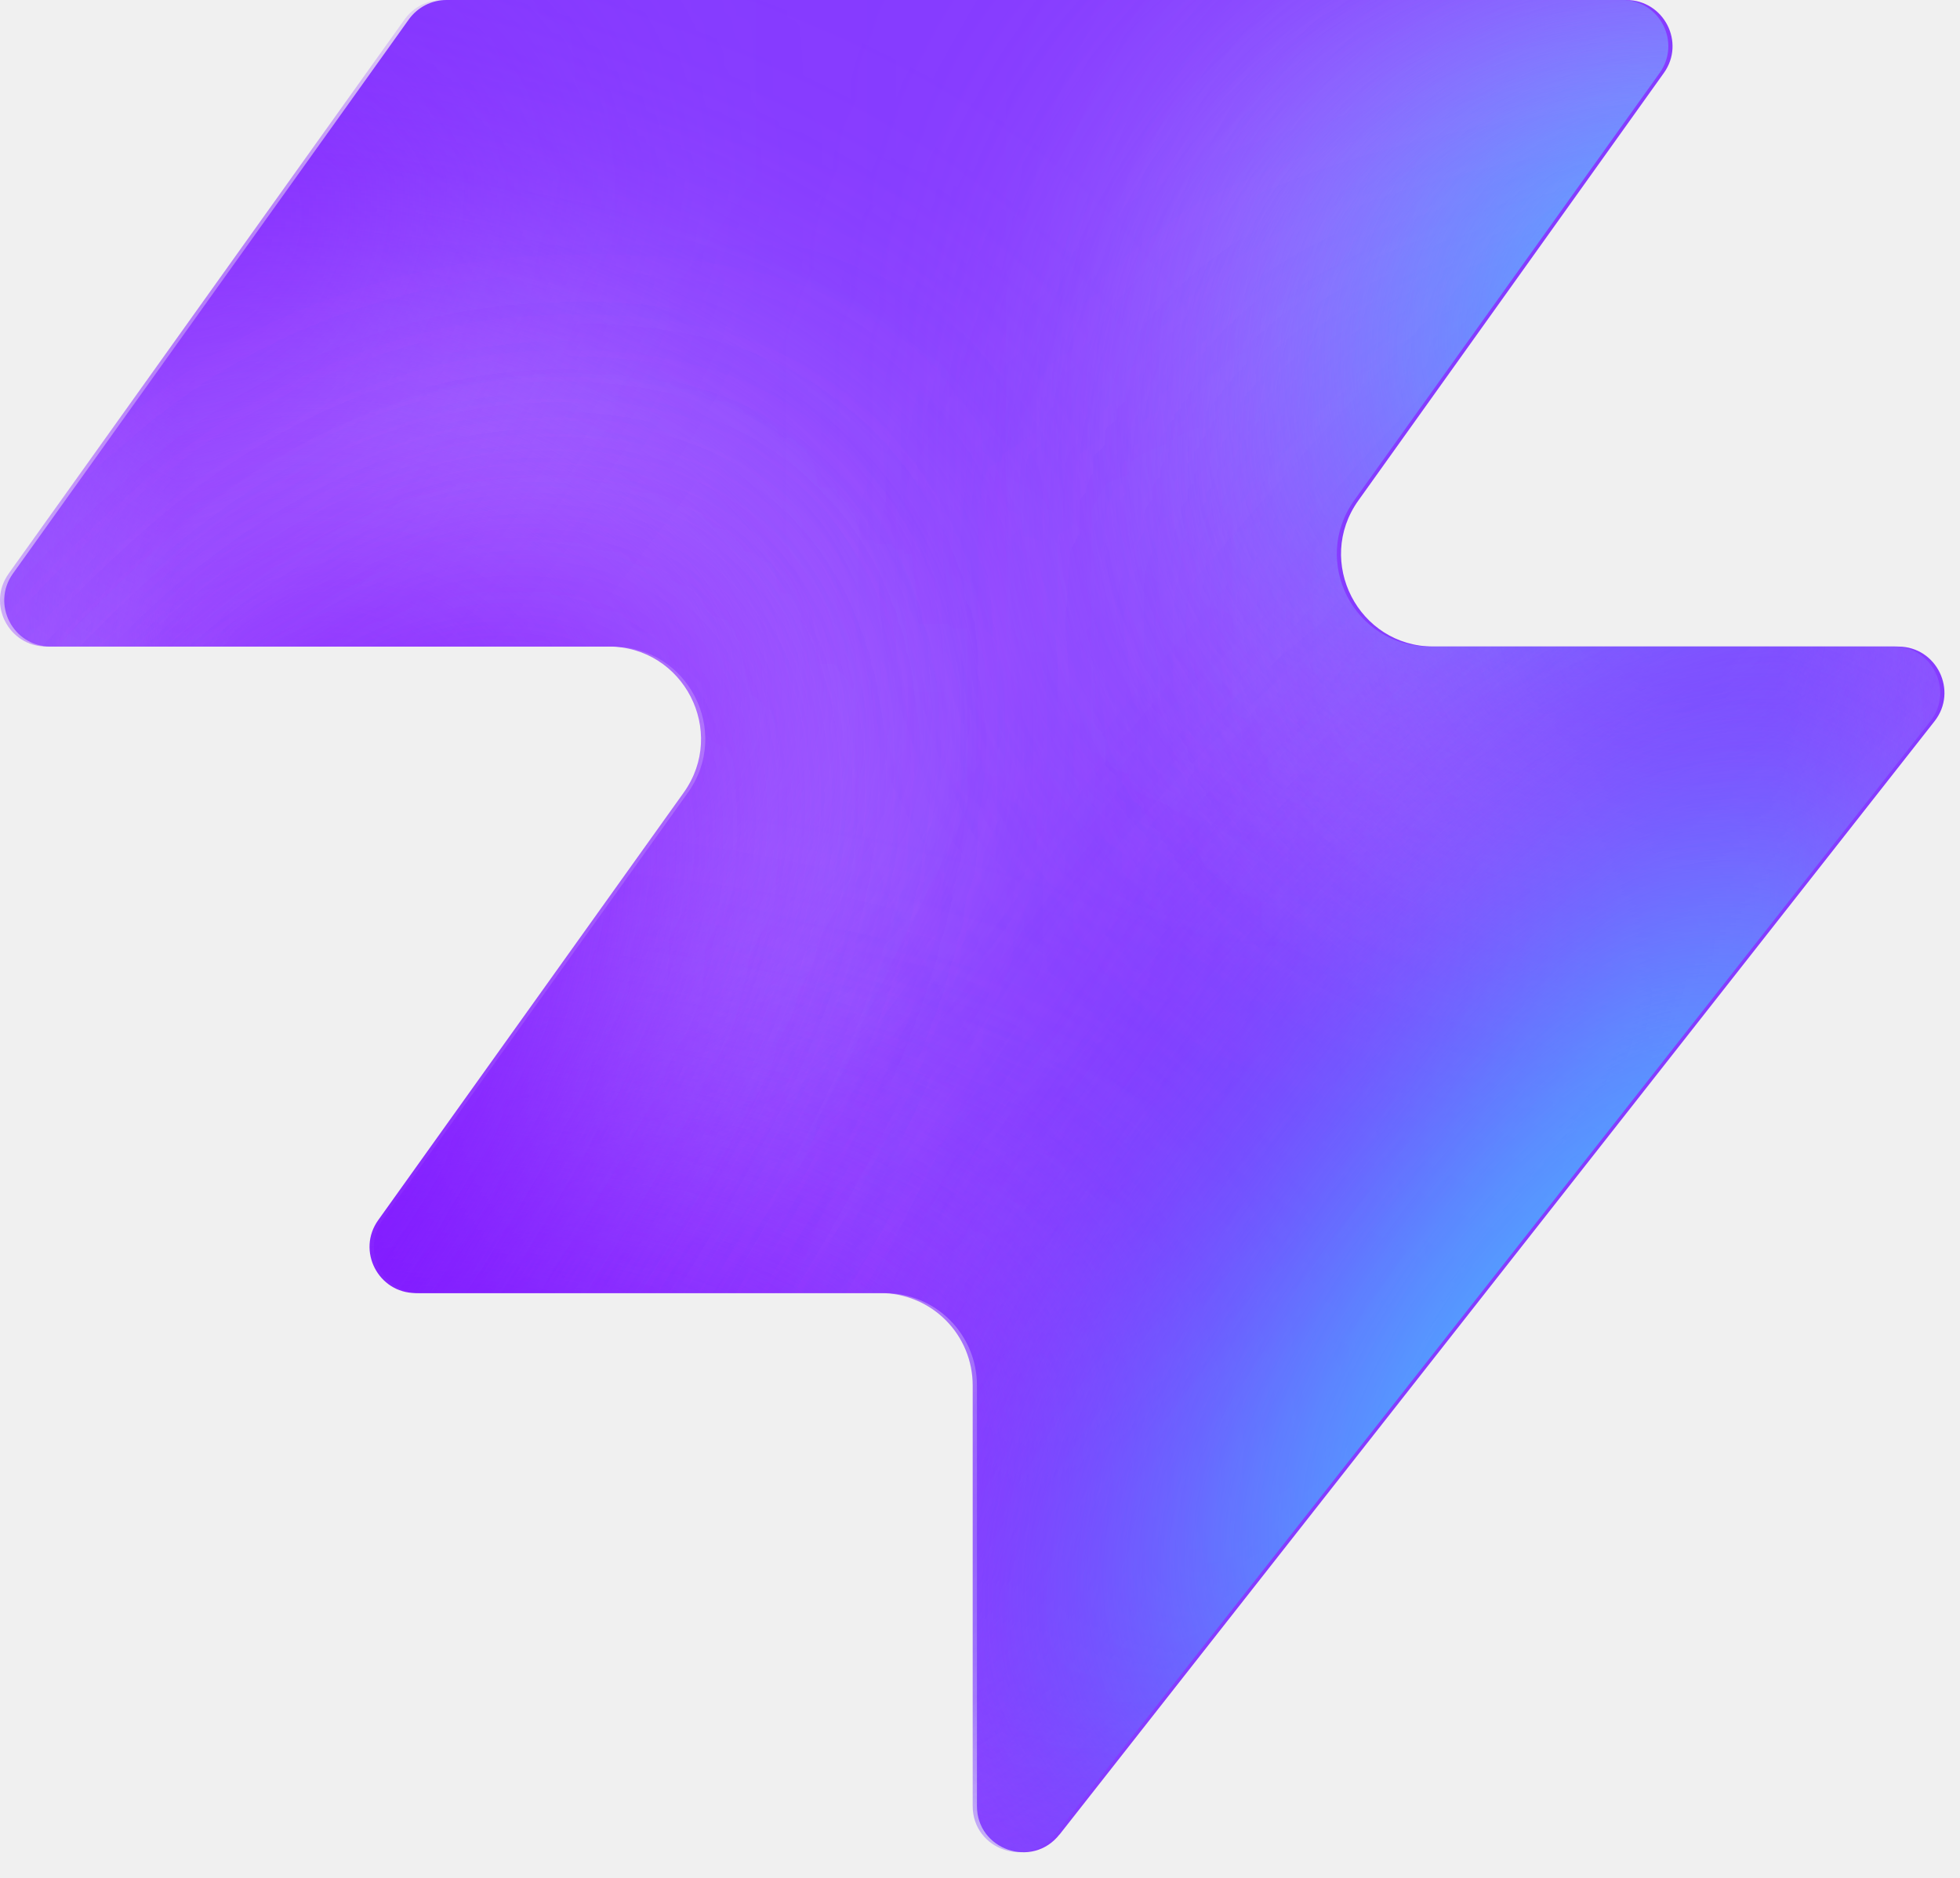
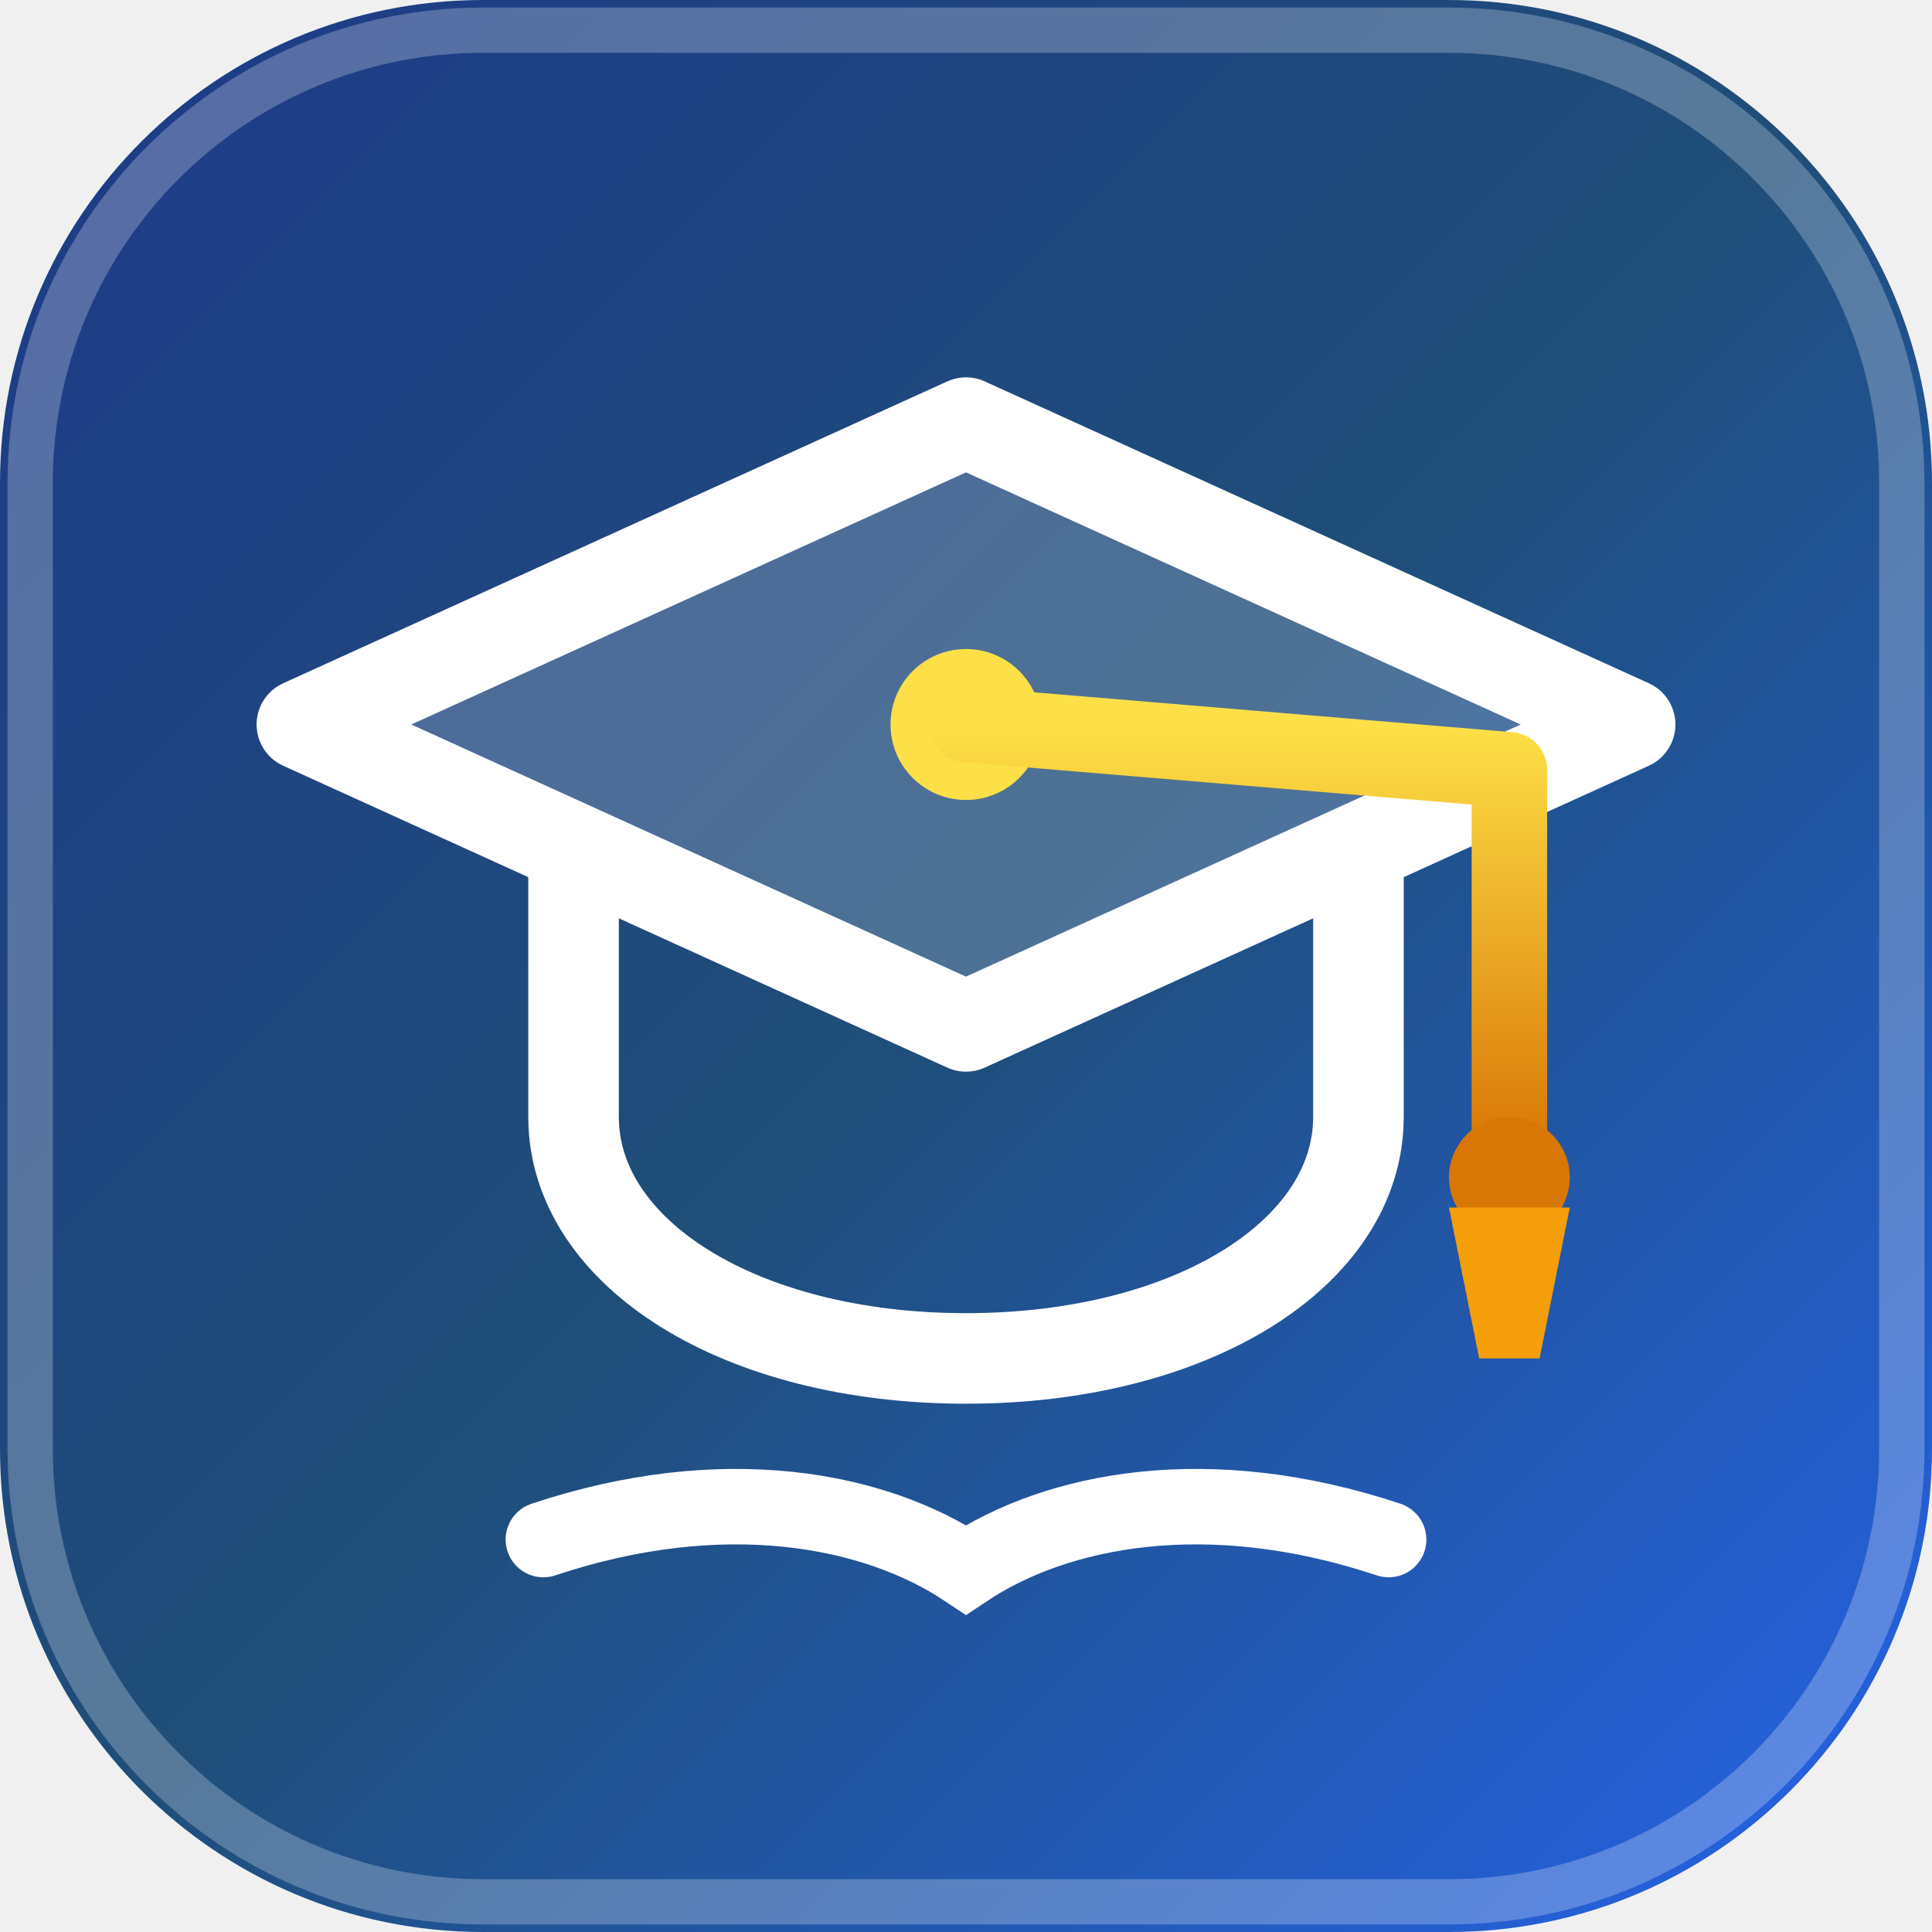
- <svg xmlns="http://www.w3.org/2000/svg" width="48" height="46" fill="none" viewBox="0 0 48 46">
-   <path fill="#863bff" d="M25.946 44.938c-.664.845-2.021.375-2.021-.698V33.937a2.26 2.26 0 0 0-2.262-2.262H10.287c-.92 0-1.456-1.04-.92-1.788l7.48-10.471c1.07-1.497 0-3.578-1.842-3.578H1.237c-.92 0-1.456-1.04-.92-1.788L10.013.474c.214-.297.556-.474.92-.474h28.894c.92 0 1.456 1.04.92 1.788l-7.48 10.471c-1.07 1.498 0 3.579 1.842 3.579h11.377c.943 0 1.473 1.088.89 1.83L25.947 44.94z" style="fill:#863bff;fill:color(display-p3 .525 .23 1);fill-opacity:1" />
-   <mask id="a" width="48" height="46" x="0" y="0" maskUnits="userSpaceOnUse" style="mask-type:alpha">
-     <path fill="#000" d="M25.842 44.938c-.664.844-2.021.375-2.021-.698V33.937a2.26 2.26 0 0 0-2.262-2.262H10.183c-.92 0-1.456-1.04-.92-1.788l7.48-10.471c1.07-1.498 0-3.579-1.842-3.579H1.133c-.92 0-1.456-1.04-.92-1.787L9.91.473c.214-.297.556-.474.92-.474h28.894c.92 0 1.456 1.04.92 1.788l-7.48 10.471c-1.07 1.498 0 3.578 1.842 3.578h11.377c.943 0 1.473 1.088.89 1.832L25.843 44.94z" style="fill:#000;fill-opacity:1" />
-   </mask>
-   <g mask="url(#a)">
-     <g filter="url(#b)">
-       <ellipse cx="5.508" cy="14.704" fill="#ede6ff" rx="5.508" ry="14.704" style="fill:#ede6ff;fill:color(display-p3 .927 .903 1);fill-opacity:1" transform="matrix(.00324 1 1 -.00324 -4.47 31.516)" />
-     </g>
-     <g filter="url(#c)">
-       <ellipse cx="10.399" cy="29.851" fill="#ede6ff" rx="10.399" ry="29.851" style="fill:#ede6ff;fill:color(display-p3 .927 .903 1);fill-opacity:1" transform="matrix(.00324 1 1 -.00324 -39.328 7.883)" />
-     </g>
-     <g filter="url(#d)">
-       <ellipse cx="5.508" cy="30.487" fill="#7e14ff" rx="5.508" ry="30.487" style="fill:#7e14ff;fill:color(display-p3 .492 .077 1);fill-opacity:1" transform="rotate(89.814 -25.913 -14.639)scale(1 -1)" />
-     </g>
-     <g filter="url(#e)">
-       <ellipse cx="5.508" cy="30.599" fill="#7e14ff" rx="5.508" ry="30.599" style="fill:#7e14ff;fill:color(display-p3 .492 .077 1);fill-opacity:1" transform="rotate(89.814 -32.644 -3.334)scale(1 -1)" />
-     </g>
-     <g filter="url(#f)">
-       <ellipse cx="5.508" cy="30.599" fill="#7e14ff" rx="5.508" ry="30.599" style="fill:#7e14ff;fill:color(display-p3 .492 .077 1);fill-opacity:1" transform="matrix(.00324 1 1 -.00324 -34.34 30.47)" />
-     </g>
-     <g filter="url(#g)">
-       <ellipse cx="14.072" cy="22.078" fill="#ede6ff" rx="14.072" ry="22.078" style="fill:#ede6ff;fill:color(display-p3 .927 .903 1);fill-opacity:1" transform="rotate(93.35 24.506 48.493)scale(-1 1)" />
-     </g>
-     <g filter="url(#h)">
-       <ellipse cx="3.47" cy="21.501" fill="#7e14ff" rx="3.47" ry="21.501" style="fill:#7e14ff;fill:color(display-p3 .492 .077 1);fill-opacity:1" transform="rotate(89.009 28.708 47.59)scale(-1 1)" />
-     </g>
-     <g filter="url(#i)">
-       <ellipse cx="3.47" cy="21.501" fill="#7e14ff" rx="3.47" ry="21.501" style="fill:#7e14ff;fill:color(display-p3 .492 .077 1);fill-opacity:1" transform="rotate(89.009 28.708 47.59)scale(-1 1)" />
-     </g>
-     <g filter="url(#j)">
-       <ellipse cx=".387" cy="8.972" fill="#7e14ff" rx="4.407" ry="29.108" style="fill:#7e14ff;fill:color(display-p3 .492 .077 1);fill-opacity:1" transform="rotate(39.51 .387 8.972)" />
-     </g>
-     <g filter="url(#k)">
-       <ellipse cx="47.523" cy="-6.092" fill="#7e14ff" rx="4.407" ry="29.108" style="fill:#7e14ff;fill:color(display-p3 .492 .077 1);fill-opacity:1" transform="rotate(37.892 47.523 -6.092)" />
-     </g>
-     <g filter="url(#l)">
-       <ellipse cx="41.412" cy="6.333" fill="#47bfff" rx="5.971" ry="9.665" style="fill:#47bfff;fill:color(display-p3 .28 .748 1);fill-opacity:1" transform="rotate(37.892 41.412 6.333)" />
-     </g>
-     <g filter="url(#m)">
-       <ellipse cx="-1.879" cy="38.332" fill="#7e14ff" rx="4.407" ry="29.108" style="fill:#7e14ff;fill:color(display-p3 .492 .077 1);fill-opacity:1" transform="rotate(37.892 -1.88 38.332)" />
-     </g>
-     <g filter="url(#n)">
-       <ellipse cx="-1.879" cy="38.332" fill="#7e14ff" rx="4.407" ry="29.108" style="fill:#7e14ff;fill:color(display-p3 .492 .077 1);fill-opacity:1" transform="rotate(37.892 -1.88 38.332)" />
-     </g>
-     <g filter="url(#o)">
-       <ellipse cx="35.651" cy="29.907" fill="#7e14ff" rx="4.407" ry="29.108" style="fill:#7e14ff;fill:color(display-p3 .492 .077 1);fill-opacity:1" transform="rotate(37.892 35.651 29.907)" />
-     </g>
-     <g filter="url(#p)">
-       <ellipse cx="38.418" cy="32.4" fill="#47bfff" rx="5.971" ry="15.297" style="fill:#47bfff;fill:color(display-p3 .28 .748 1);fill-opacity:1" transform="rotate(37.892 38.418 32.4)" />
-     </g>
-   </g>
+ <svg xmlns="http://www.w3.org/2000/svg" viewBox="0 0 64 64" fill="none">
  <defs>
-     <filter id="b" width="60.045" height="41.654" x="-19.77" y="16.149" color-interpolation-filters="sRGB" filterUnits="userSpaceOnUse">
-       <feFlood flood-opacity="0" result="BackgroundImageFix" />
-       <feBlend in="SourceGraphic" in2="BackgroundImageFix" result="shape" />
-       <feGaussianBlur result="effect1_foregroundBlur_2002_17158" stdDeviation="7.659" />
-     </filter>
-     <filter id="c" width="90.34" height="51.437" x="-54.613" y="-7.533" color-interpolation-filters="sRGB" filterUnits="userSpaceOnUse">
-       <feFlood flood-opacity="0" result="BackgroundImageFix" />
-       <feBlend in="SourceGraphic" in2="BackgroundImageFix" result="shape" />
-       <feGaussianBlur result="effect1_foregroundBlur_2002_17158" stdDeviation="7.659" />
-     </filter>
-     <filter id="d" width="79.355" height="29.4" x="-49.64" y="2.03" color-interpolation-filters="sRGB" filterUnits="userSpaceOnUse">
-       <feFlood flood-opacity="0" result="BackgroundImageFix" />
-       <feBlend in="SourceGraphic" in2="BackgroundImageFix" result="shape" />
-       <feGaussianBlur result="effect1_foregroundBlur_2002_17158" stdDeviation="4.596" />
-     </filter>
-     <filter id="e" width="79.579" height="29.4" x="-45.045" y="20.029" color-interpolation-filters="sRGB" filterUnits="userSpaceOnUse">
-       <feFlood flood-opacity="0" result="BackgroundImageFix" />
-       <feBlend in="SourceGraphic" in2="BackgroundImageFix" result="shape" />
-       <feGaussianBlur result="effect1_foregroundBlur_2002_17158" stdDeviation="4.596" />
-     </filter>
-     <filter id="f" width="79.579" height="29.4" x="-43.513" y="21.178" color-interpolation-filters="sRGB" filterUnits="userSpaceOnUse">
-       <feFlood flood-opacity="0" result="BackgroundImageFix" />
-       <feBlend in="SourceGraphic" in2="BackgroundImageFix" result="shape" />
-       <feGaussianBlur result="effect1_foregroundBlur_2002_17158" stdDeviation="4.596" />
-     </filter>
-     <filter id="g" width="74.749" height="58.852" x="15.756" y="-17.901" color-interpolation-filters="sRGB" filterUnits="userSpaceOnUse">
-       <feFlood flood-opacity="0" result="BackgroundImageFix" />
-       <feBlend in="SourceGraphic" in2="BackgroundImageFix" result="shape" />
-       <feGaussianBlur result="effect1_foregroundBlur_2002_17158" stdDeviation="7.659" />
-     </filter>
-     <filter id="h" width="61.377" height="25.362" x="23.548" y="2.284" color-interpolation-filters="sRGB" filterUnits="userSpaceOnUse">
-       <feFlood flood-opacity="0" result="BackgroundImageFix" />
-       <feBlend in="SourceGraphic" in2="BackgroundImageFix" result="shape" />
-       <feGaussianBlur result="effect1_foregroundBlur_2002_17158" stdDeviation="4.596" />
-     </filter>
-     <filter id="i" width="61.377" height="25.362" x="23.548" y="2.284" color-interpolation-filters="sRGB" filterUnits="userSpaceOnUse">
-       <feFlood flood-opacity="0" result="BackgroundImageFix" />
-       <feBlend in="SourceGraphic" in2="BackgroundImageFix" result="shape" />
-       <feGaussianBlur result="effect1_foregroundBlur_2002_17158" stdDeviation="4.596" />
-     </filter>
-     <filter id="j" width="56.045" height="63.649" x="-27.636" y="-22.853" color-interpolation-filters="sRGB" filterUnits="userSpaceOnUse">
-       <feFlood flood-opacity="0" result="BackgroundImageFix" />
-       <feBlend in="SourceGraphic" in2="BackgroundImageFix" result="shape" />
-       <feGaussianBlur result="effect1_foregroundBlur_2002_17158" stdDeviation="4.596" />
-     </filter>
-     <filter id="k" width="54.814" height="64.646" x="20.116" y="-38.415" color-interpolation-filters="sRGB" filterUnits="userSpaceOnUse">
-       <feFlood flood-opacity="0" result="BackgroundImageFix" />
-       <feBlend in="SourceGraphic" in2="BackgroundImageFix" result="shape" />
-       <feGaussianBlur result="effect1_foregroundBlur_2002_17158" stdDeviation="4.596" />
-     </filter>
-     <filter id="l" width="33.541" height="35.313" x="24.641" y="-11.323" color-interpolation-filters="sRGB" filterUnits="userSpaceOnUse">
-       <feFlood flood-opacity="0" result="BackgroundImageFix" />
-       <feBlend in="SourceGraphic" in2="BackgroundImageFix" result="shape" />
-       <feGaussianBlur result="effect1_foregroundBlur_2002_17158" stdDeviation="4.596" />
-     </filter>
-     <filter id="m" width="54.814" height="64.646" x="-29.286" y="6.009" color-interpolation-filters="sRGB" filterUnits="userSpaceOnUse">
-       <feFlood flood-opacity="0" result="BackgroundImageFix" />
-       <feBlend in="SourceGraphic" in2="BackgroundImageFix" result="shape" />
-       <feGaussianBlur result="effect1_foregroundBlur_2002_17158" stdDeviation="4.596" />
-     </filter>
-     <filter id="n" width="54.814" height="64.646" x="-29.286" y="6.009" color-interpolation-filters="sRGB" filterUnits="userSpaceOnUse">
-       <feFlood flood-opacity="0" result="BackgroundImageFix" />
-       <feBlend in="SourceGraphic" in2="BackgroundImageFix" result="shape" />
-       <feGaussianBlur result="effect1_foregroundBlur_2002_17158" stdDeviation="4.596" />
-     </filter>
-     <filter id="o" width="54.814" height="64.646" x="8.244" y="-2.416" color-interpolation-filters="sRGB" filterUnits="userSpaceOnUse">
-       <feFlood flood-opacity="0" result="BackgroundImageFix" />
-       <feBlend in="SourceGraphic" in2="BackgroundImageFix" result="shape" />
-       <feGaussianBlur result="effect1_foregroundBlur_2002_17158" stdDeviation="4.596" />
-     </filter>
-     <filter id="p" width="39.409" height="43.623" x="18.713" y="10.588" color-interpolation-filters="sRGB" filterUnits="userSpaceOnUse">
-       <feFlood flood-opacity="0" result="BackgroundImageFix" />
-       <feBlend in="SourceGraphic" in2="BackgroundImageFix" result="shape" />
-       <feGaussianBlur result="effect1_foregroundBlur_2002_17158" stdDeviation="4.596" />
-     </filter>
+     <linearGradient id="schoolErpBg" x1="0%" y1="0%" x2="100%" y2="100%">
+       <stop offset="0%" stop-color="#1E3A8A" />
+       <stop offset="50%" stop-color="#1F4E79" />
+       <stop offset="100%" stop-color="#2563EB" />
+     </linearGradient>
+     <linearGradient id="goldTassel" x1="0%" y1="0%" x2="0%" y2="100%">
+       <stop offset="0%" stop-color="#FDE047" />
+       <stop offset="100%" stop-color="#D97706" />
+     </linearGradient>
  </defs>
+   <rect width="64" height="64" rx="16" fill="url(#schoolErpBg)" />
+   <rect x="1" y="1" width="62" height="62" rx="15" stroke="rgba(255,255,255,0.25)" stroke-width="1.5" />
+   <path d="M32 14 L54 24 L32 34 L10 24 Z" fill="#FFFFFF" fill-opacity="0.2" stroke="#FFFFFF" stroke-width="3" stroke-linejoin="round" />
+   <path d="M19 28.5 V37 C19 41.5 24.5 45 32 45 C39.5 45 45 41.5 45 37 V28.5" fill="none" stroke="#FFFFFF" stroke-width="3" stroke-linecap="round" />
+   <circle cx="32" cy="24" r="2.5" fill="#FDE047" />
+   <path d="M32 24 L50 25.5 V38" fill="none" stroke="url(#goldTassel)" stroke-width="2.5" stroke-linecap="round" stroke-linejoin="round" />
+   <circle cx="50" cy="39" r="2" fill="#D97706" />
+   <path d="M48 40 L52 40 L51 45 L49 45 Z" fill="#F59E0B" />
+   <path d="M18 51 C24 49 29 50 32 52 C35 50 40 49 46 51" fill="none" stroke="#FFFFFF" stroke-width="2.5" stroke-linecap="round" />
</svg>
